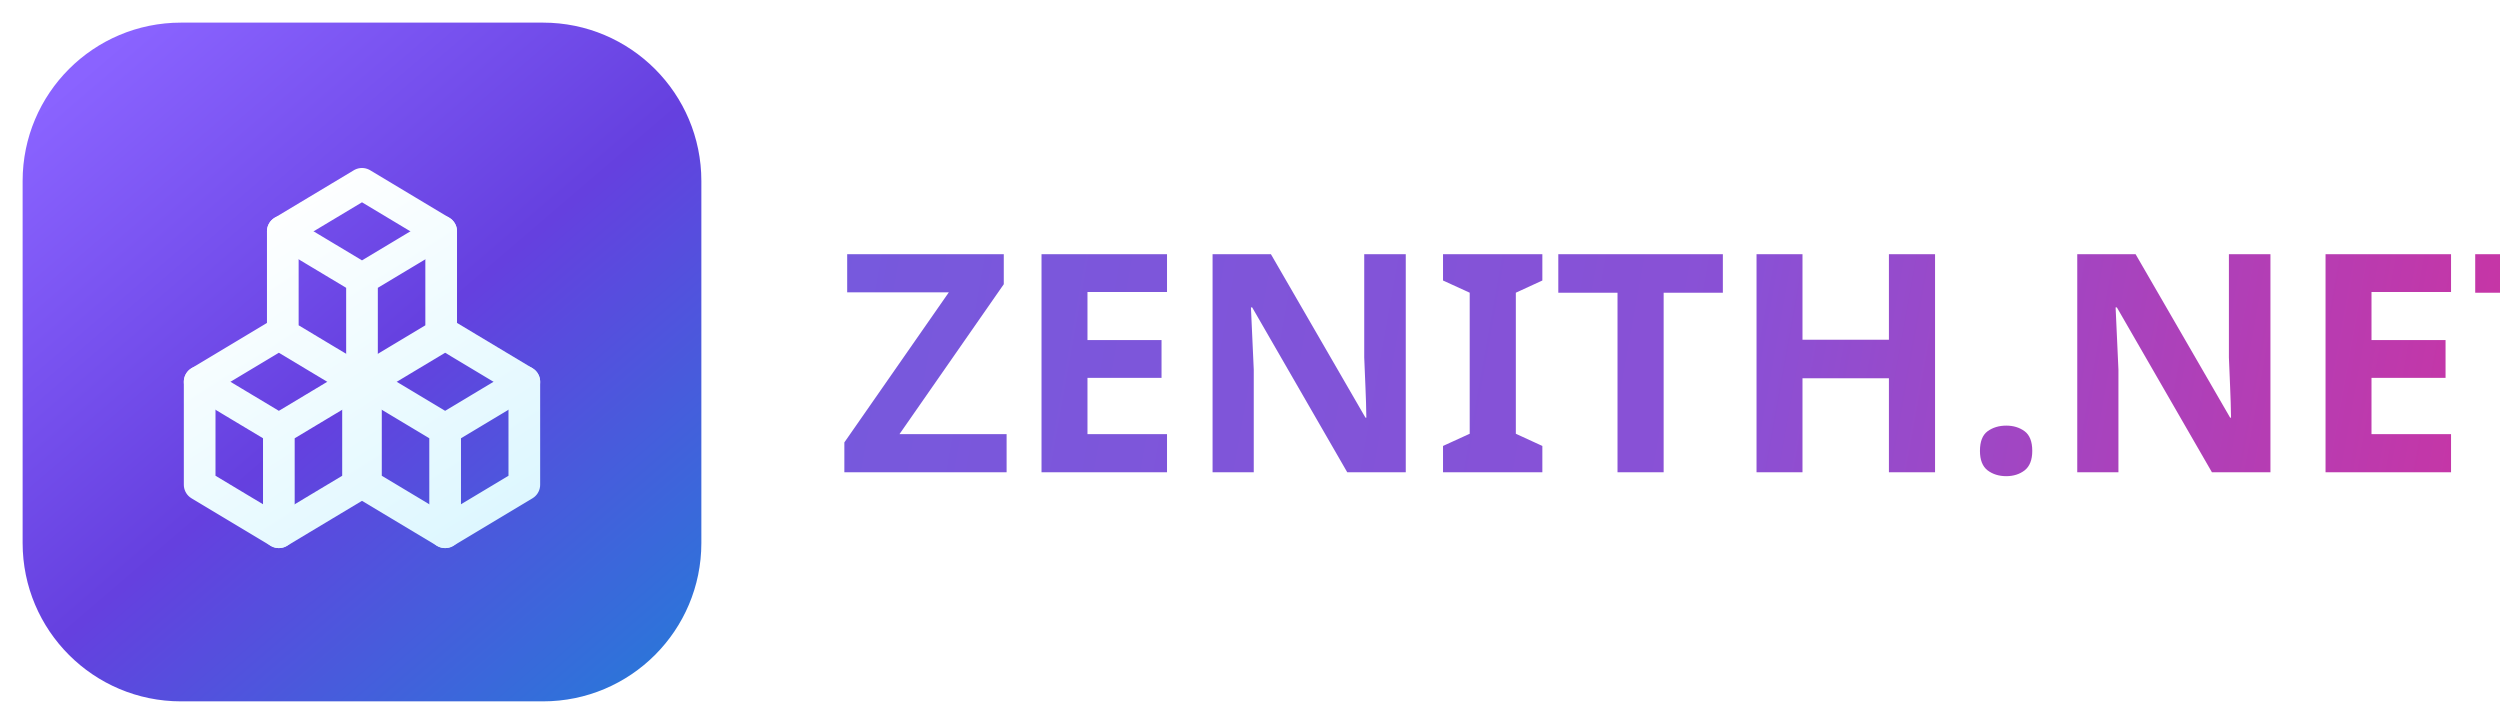
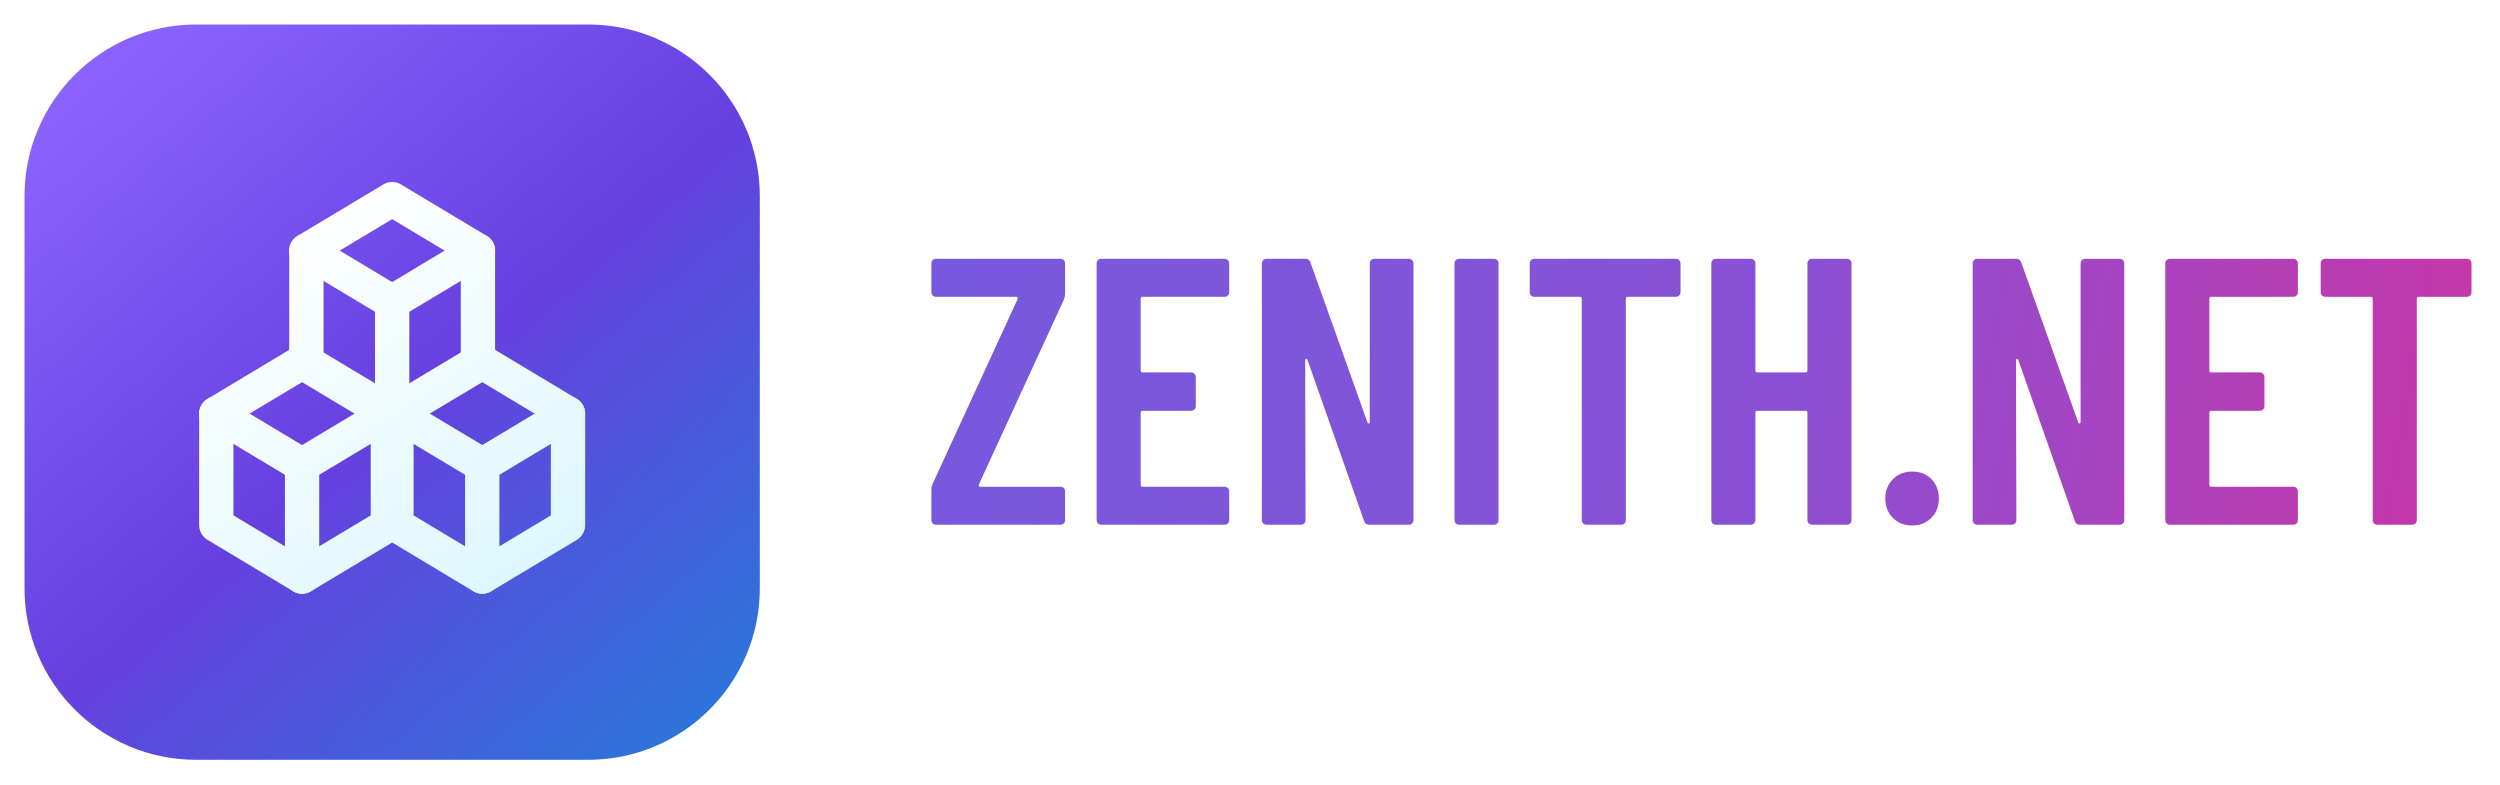
- <svg xmlns="http://www.w3.org/2000/svg" viewBox="0 0 221 64" role="img" aria-labelledby="logo-title" shape-rendering="geometricPrecision">
+ <svg xmlns="http://www.w3.org/2000/svg" viewBox="0 0 204 64" role="img" aria-labelledby="logo-title" shape-rendering="geometricPrecision">
  <defs>
    <linearGradient id="logo-surface" x1="9" y1="5" x2="57" y2="61" gradientUnits="userSpaceOnUse">
      <stop offset="0" stop-color="#8A63FF" />
      <stop offset="0.5" stop-color="#6540DF" />
      <stop offset="1" stop-color="#2B76D9" />
    </linearGradient>
    <linearGradient id="logo-lines" x1="20" y1="12" x2="47" y2="54" gradientUnits="userSpaceOnUse">
      <stop offset="0" stop-color="#FFFFFF" />
      <stop offset="1" stop-color="#DDF7FF" />
    </linearGradient>
-     <linearGradient id="wordmark-fill" x1="74" y1="19" x2="219" y2="45" gradientUnits="userSpaceOnUse">
+     <linearGradient id="wordmark-fill" x1="70" y1="20" x2="196" y2="42" gradientUnits="userSpaceOnUse">
      <stop offset="0" stop-color="#7659DD" />
      <stop offset="0.55" stop-color="#8A50D5" />
      <stop offset="1" stop-color="#C735A5" />
    </linearGradient>
  </defs>
  <rect x="2" y="2" width="60" height="60" rx="14" fill="url(#logo-surface)" />
  <g transform="translate(9.6 9.6) scale(0.7)" fill="none" stroke="url(#logo-lines)" stroke-width="4" stroke-linecap="round" stroke-linejoin="round">
    <g>
      <path d="M32 9.5 42 15.5v13L32 34.5 22 28.5v-13L32 9.5Z" />
      <path d="m22 15.5 10 6 10-6M32 21.5v13" />
    </g>
    <g>
      <path d="m21.5 28.5 10 6v13l-10 6-10-6v-13l10-6Z" />
      <path d="m11.5 34.5 10 6 10-6m-10 6v13" />
    </g>
    <g>
      <path d="m42.5 28.5 10 6v13l-10 6-10-6v-13l10-6Z" />
      <path d="m32.5 34.5 10 6 10-6m-10 6v13" />
    </g>
  </g>
-   <text x="74" y="41.75" fill="url(#wordmark-fill)" font-family="Bahnschrift, 'Aptos Display', 'Segoe UI Variable Display', sans-serif" font-size="27" font-weight="650" letter-spacing="0" textLength="145" lengthAdjust="spacingAndGlyphs" aria-hidden="true">ZENITH.NET</text>
+   <g transform="translate(6 0.819)">
+     <path fill="url(#wordmark-fill)" aria-hidden="true" d="M70.372 42Q70.217 42 70.108 41.892Q70 41.783 70 41.628L70 39.148Q70 38.9 70.093 38.683L77.037 23.586Q77.068 23.524 77.037 23.462Q77.006 23.4 76.944 23.4L70.372 23.4Q70.217 23.4 70.108 23.291Q70 23.183 70 23.028L70 20.672Q70 20.517 70.108 20.409Q70.217 20.3 70.372 20.3L80.54 20.3Q80.695 20.3 80.803 20.409Q80.912 20.517 80.912 20.672L80.912 23.152Q80.912 23.369 80.819 23.617L73.875 38.714Q73.844 38.776 73.875 38.838Q73.906 38.9 73.968 38.9L80.54 38.9Q80.695 38.9 80.803 39.008Q80.912 39.117 80.912 39.272L80.912 41.628Q80.912 41.783 80.803 41.892Q80.695 42 80.54 42H70.372ZM94.304 23.028Q94.304 23.183 94.195 23.291Q94.087 23.4 93.932 23.4H87.236Q87.081 23.4 87.081 23.555V29.414Q87.081 29.569 87.236 29.569H91.204Q91.359 29.569 91.467 29.678Q91.576 29.786 91.576 29.941V32.328Q91.576 32.483 91.467 32.591Q91.359 32.7 91.204 32.7H87.236Q87.081 32.7 87.081 32.855V38.745Q87.081 38.9 87.236 38.9H93.932Q94.087 38.9 94.195 39.008Q94.304 39.117 94.304 39.272V41.628Q94.304 41.783 94.195 41.892Q94.087 42 93.932 42H83.857Q83.702 42 83.593 41.892Q83.485 41.783 83.485 41.628V20.672Q83.485 20.517 83.593 20.409Q83.702 20.3 83.857 20.3H93.932Q94.087 20.3 94.195 20.409Q94.304 20.517 94.304 20.672V23.028ZM105.774 20.672Q105.774 20.517 105.882 20.409Q105.991 20.3 106.146 20.3H108.967Q109.122 20.3 109.23 20.409Q109.339 20.517 109.339 20.672V41.628Q109.339 41.783 109.23 41.892Q109.122 42 108.967 42H105.712Q105.402 42 105.309 41.69L100.69 28.546Q100.659 28.453 100.581 28.468Q100.504 28.484 100.504 28.577L100.535 41.628Q100.535 41.783 100.426 41.892Q100.318 42 100.163 42H97.342Q97.187 42 97.078 41.892Q96.97 41.783 96.97 41.628V20.672Q96.97 20.517 97.078 20.409Q97.187 20.3 97.342 20.3H100.535Q100.845 20.3 100.938 20.61L105.588 33.661Q105.619 33.754 105.696 33.739Q105.774 33.723 105.774 33.63V20.672ZM113.059 42Q112.904 42 112.795 41.892Q112.687 41.783 112.687 41.628V20.672Q112.687 20.517 112.795 20.409Q112.904 20.3 113.059 20.3H115.911Q116.066 20.3 116.175 20.409Q116.283 20.517 116.283 20.672V41.628Q116.283 41.783 116.175 41.892Q116.066 42 115.911 42H113.059ZM130.76 20.3Q130.915 20.3 131.023 20.409Q131.132 20.517 131.132 20.672V23.028Q131.132 23.183 131.023 23.291Q130.915 23.4 130.76 23.4H126.823Q126.668 23.4 126.668 23.555V41.628Q126.668 41.783 126.559 41.892Q126.451 42 126.296 42H123.444Q123.289 42 123.181 41.892Q123.072 41.783 123.072 41.628V23.555Q123.072 23.4 122.917 23.4H119.197Q119.042 23.4 118.934 23.291Q118.825 23.183 118.825 23.028V20.672Q118.825 20.517 118.934 20.409Q119.042 20.3 119.197 20.3H130.76ZM141.486 20.672Q141.486 20.517 141.595 20.409Q141.703 20.3 141.858 20.3H144.71Q144.865 20.3 144.974 20.409Q145.082 20.517 145.082 20.672V41.628Q145.082 41.783 144.974 41.892Q144.865 42 144.71 42H141.858Q141.703 42 141.595 41.892Q141.486 41.783 141.486 41.628V32.855Q141.486 32.7 141.331 32.7H137.394Q137.239 32.7 137.239 32.855V41.628Q137.239 41.783 137.131 41.892Q137.022 42 136.867 42H134.015Q133.86 42 133.751 41.892Q133.643 41.783 133.643 41.628V20.672Q133.643 20.517 133.751 20.409Q133.86 20.3 134.015 20.3H136.867Q137.022 20.3 137.131 20.409Q137.239 20.517 137.239 20.672V29.414Q137.239 29.569 137.394 29.569H141.331Q141.486 29.569 141.486 29.414V20.672ZM150.042 42.062Q149.081 42.062 148.461 41.442Q147.841 40.822 147.841 39.861Q147.841 38.9 148.461 38.28Q149.081 37.66 150.042 37.66Q151.003 37.66 151.608 38.28Q152.212 38.9 152.212 39.861Q152.212 40.822 151.592 41.442Q150.972 42.062 150.042 42.062ZM163.775 20.672Q163.775 20.517 163.884 20.409Q163.992 20.3 164.147 20.3H166.968Q167.123 20.3 167.232 20.409Q167.34 20.517 167.34 20.672V41.628Q167.34 41.783 167.232 41.892Q167.123 42 166.968 42H163.713Q163.403 42 163.31 41.69L158.691 28.546Q158.66 28.453 158.583 28.468Q158.505 28.484 158.505 28.577L158.536 41.628Q158.536 41.783 158.428 41.892Q158.319 42 158.164 42H155.343Q155.188 42 155.08 41.892Q154.971 41.783 154.971 41.628V20.672Q154.971 20.517 155.08 20.409Q155.188 20.3 155.343 20.3H158.536Q158.846 20.3 158.939 20.61L163.589 33.661Q163.62 33.754 163.697 33.739Q163.775 33.723 163.775 33.63V20.672ZM181.507 23.028Q181.507 23.183 181.399 23.291Q181.29 23.4 181.135 23.4H174.439Q174.284 23.4 174.284 23.555V29.414Q174.284 29.569 174.439 29.569H178.407Q178.562 29.569 178.67 29.678Q178.779 29.786 178.779 29.941V32.328Q178.779 32.483 178.67 32.591Q178.562 32.7 178.407 32.7H174.439Q174.284 32.7 174.284 32.855V38.745Q174.284 38.9 174.439 38.9H181.135Q181.29 38.9 181.399 39.008Q181.507 39.117 181.507 39.272V41.628Q181.507 41.783 181.399 41.892Q181.29 42 181.135 42H171.06Q170.905 42 170.797 41.892Q170.688 41.783 170.688 41.628V20.672Q170.688 20.517 170.797 20.409Q170.905 20.3 171.06 20.3H181.135Q181.29 20.3 181.399 20.409Q181.507 20.517 181.507 20.672V23.028ZM195.302 20.3Q195.457 20.3 195.566 20.409Q195.674 20.517 195.674 20.672V23.028Q195.674 23.183 195.566 23.291Q195.457 23.4 195.302 23.4H191.365Q191.21 23.4 191.21 23.555V41.628Q191.21 41.783 191.101 41.892Q190.993 42 190.838 42H187.986Q187.831 42 187.723 41.892Q187.614 41.783 187.614 41.628V23.555Q187.614 23.4 187.459 23.4H183.739Q183.584 23.4 183.476 23.291Q183.367 23.183 183.367 23.028V20.672Q183.367 20.517 183.476 20.409Q183.584 20.3 183.739 20.3H195.302Z" />
+   </g>
</svg>
